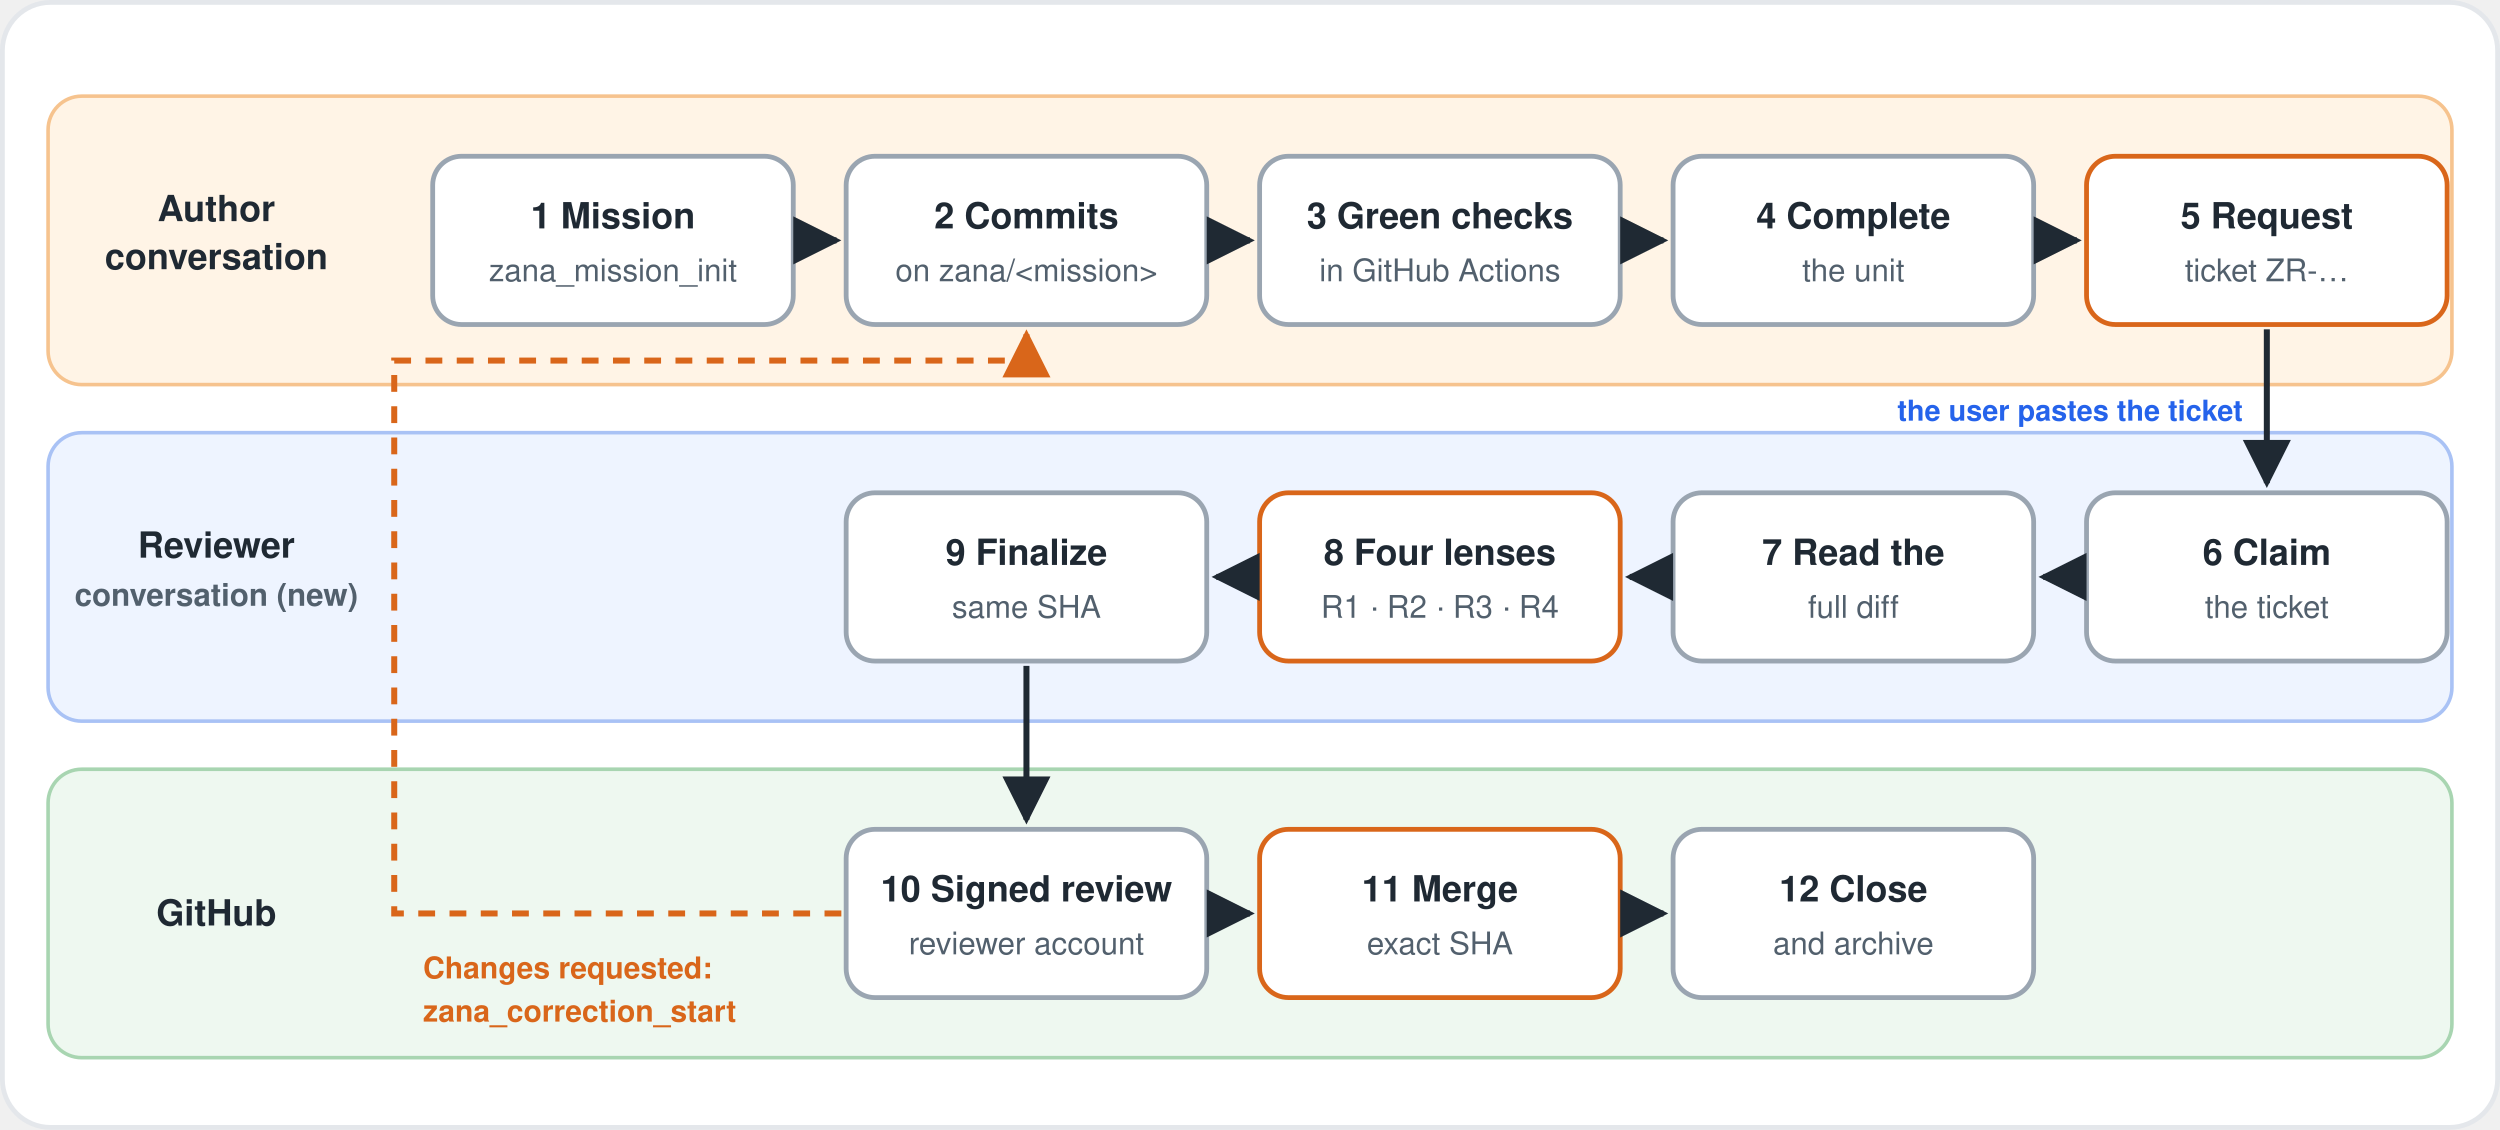
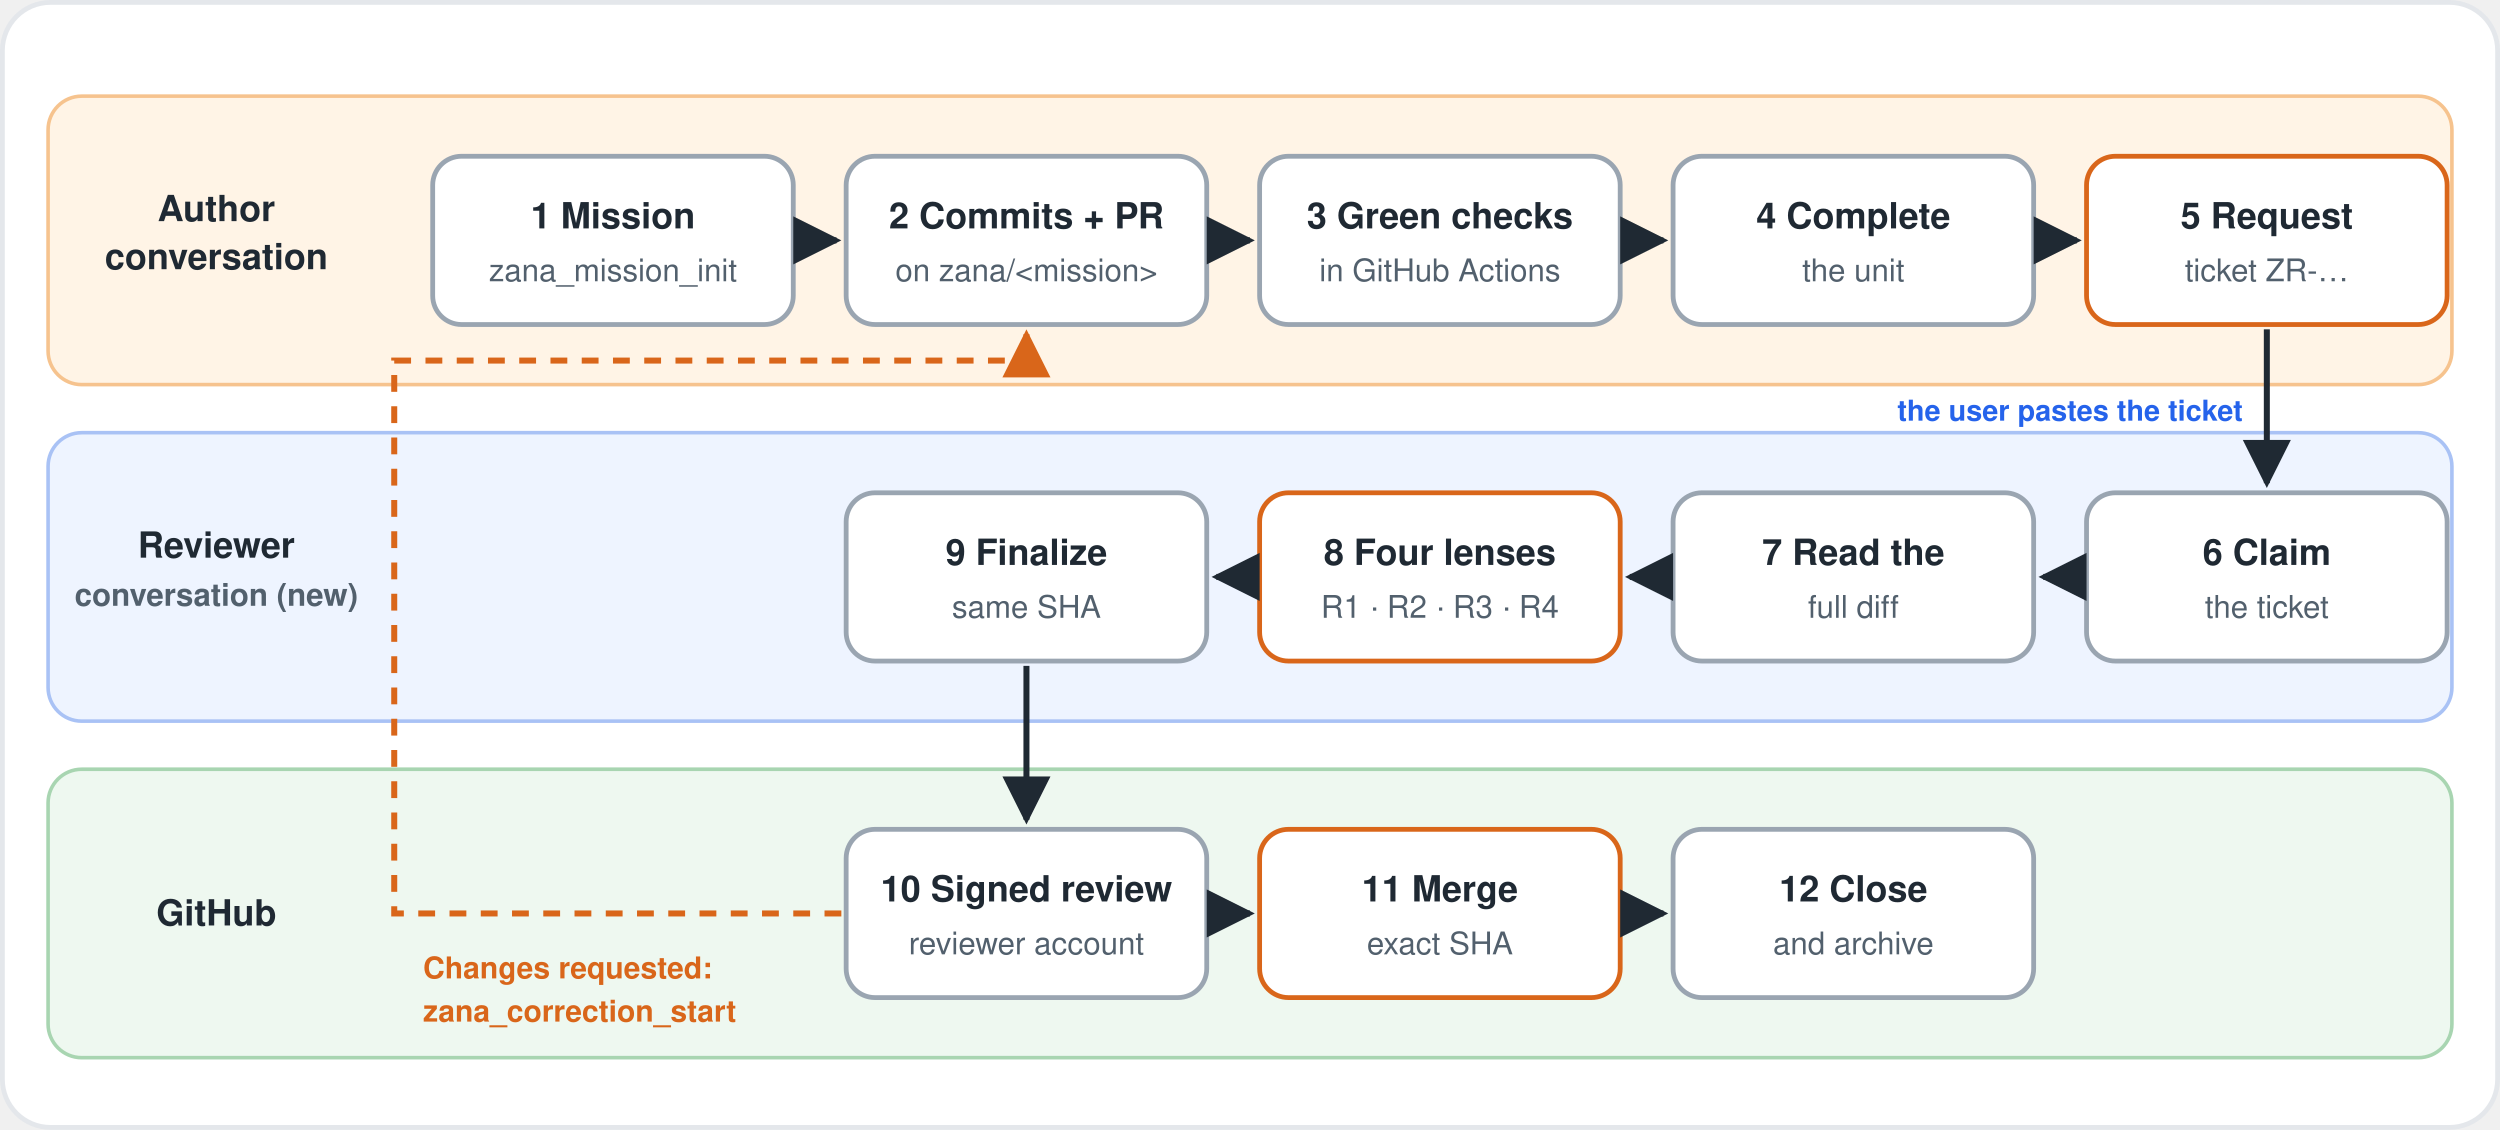
<svg xmlns="http://www.w3.org/2000/svg" viewBox="0 0 1040 470" role="img" aria-labelledby="zlfen-t zlfen-d">
  <defs>
    <marker id="zlfen-a" viewBox="0 0 10 10" refX="9" refY="5" markerWidth="8" markerHeight="8" orient="auto-start-reverse">
      <path d="M0 0 L10 5 L0 10 Z" fill="#1F2933" />
    </marker>
    <marker id="zlfen-o" viewBox="0 0 10 10" refX="9" refY="5" markerWidth="8" markerHeight="8" orient="auto-start-reverse">
      <path d="M0 0 L10 5 L0 10 Z" fill="#D9661A" />
    </marker>
  </defs>
  <rect x="1" y="1" width="1038" height="468" rx="20" fill="#FFFFFF" stroke="#E4E7EB" stroke-width="2" />
  <rect x="20" y="40" width="1000" height="120" rx="14" fill="#FFF4E6" stroke="#F6C38E" stroke-width="1.5" />
  <rect x="20" y="180" width="1000" height="120" rx="14" fill="#EEF4FF" stroke="#A9C2F5" stroke-width="1.5" />
  <rect x="20" y="320" width="1000" height="120" rx="14" fill="#EEF8F0" stroke="#A8D5B1" stroke-width="1.5" />
  <text x="90" y="92" font-family="system-ui,-apple-system,'Segoe UI',Helvetica,Arial,sans-serif" font-size="15" font-weight="800" fill="#1F2933" text-anchor="middle">Author</text>
  <text x="90" y="112" font-family="system-ui,-apple-system,'Segoe UI',Helvetica,Arial,sans-serif" font-size="15" font-weight="800" fill="#1F2933" text-anchor="middle">conversation</text>
  <text x="90" y="232" font-family="system-ui,-apple-system,'Segoe UI',Helvetica,Arial,sans-serif" font-size="15" font-weight="800" fill="#1F2933" text-anchor="middle">Reviewer</text>
  <text x="90" y="252" font-family="system-ui,-apple-system,'Segoe UI',Helvetica,Arial,sans-serif" font-size="13" font-weight="700" fill="#52606D" text-anchor="middle">conversation (new)</text>
  <text x="90" y="385" font-family="system-ui,-apple-system,'Segoe UI',Helvetica,Arial,sans-serif" font-size="15" font-weight="800" fill="#1F2933" text-anchor="middle">GitHub</text>
  <rect x="180" y="65" width="150" height="70" rx="12" fill="#FFFFFF" stroke="#9AA5B1" stroke-width="2" />
  <text x="255.0" y="95" font-family="system-ui,-apple-system,'Segoe UI',Helvetica,Arial,sans-serif" font-size="15" font-weight="800" fill="#1F2933" text-anchor="middle">1 Mission</text>
  <text x="255.0" y="117" font-family="system-ui,-apple-system,'Segoe UI',Helvetica,Arial,sans-serif" font-size="13" font-weight="500" fill="#52606D" text-anchor="middle">zana_mission_init</text>
  <rect x="352" y="65" width="150" height="70" rx="12" fill="#FFFFFF" stroke="#9AA5B1" stroke-width="2" />
-   <text x="427.0" y="95" font-family="system-ui,-apple-system,'Segoe UI',Helvetica,Arial,sans-serif" font-size="15" font-weight="800" fill="#1F2933" text-anchor="middle">2 Commits</text>
+   <text x="427.0" y="95" font-family="system-ui,-apple-system,'Segoe UI',Helvetica,Arial,sans-serif" font-size="15" font-weight="800" fill="#1F2933" text-anchor="middle">2 Commits + PR</text>
  <text x="427.0" y="117" font-family="system-ui,-apple-system,'Segoe UI',Helvetica,Arial,sans-serif" font-size="13" font-weight="500" fill="#52606D" text-anchor="middle">on zana/&lt;mission&gt;</text>
  <rect x="524" y="65" width="150" height="70" rx="12" fill="#FFFFFF" stroke="#9AA5B1" stroke-width="2" />
  <text x="599.0" y="95" font-family="system-ui,-apple-system,'Segoe UI',Helvetica,Arial,sans-serif" font-size="15" font-weight="800" fill="#1F2933" text-anchor="middle">3 Green checks</text>
  <text x="599.0" y="117" font-family="system-ui,-apple-system,'Segoe UI',Helvetica,Arial,sans-serif" font-size="13" font-weight="500" fill="#52606D" text-anchor="middle">in GitHub Actions</text>
  <rect x="696" y="65" width="150" height="70" rx="12" fill="#FFFFFF" stroke="#9AA5B1" stroke-width="2" />
  <text x="771.0" y="95" font-family="system-ui,-apple-system,'Segoe UI',Helvetica,Arial,sans-serif" font-size="15" font-weight="800" fill="#1F2933" text-anchor="middle">4 Complete</text>
  <text x="771.0" y="117" font-family="system-ui,-apple-system,'Segoe UI',Helvetica,Arial,sans-serif" font-size="13" font-weight="500" fill="#52606D" text-anchor="middle">the unit</text>
  <rect x="868" y="65" width="150" height="70" rx="12" fill="#FFFFFF" stroke="#D9661A" stroke-width="2" />
  <text x="943.0" y="95" font-family="system-ui,-apple-system,'Segoe UI',Helvetica,Arial,sans-serif" font-size="15" font-weight="800" fill="#1F2933" text-anchor="middle">5 Request</text>
  <text x="943.0" y="117" font-family="system-ui,-apple-system,'Segoe UI',Helvetica,Arial,sans-serif" font-size="13" font-weight="500" fill="#52606D" text-anchor="middle">ticket ZR-…</text>
  <path d="M332 100 H348" fill="none" stroke="#1F2933" stroke-width="2.5" marker-end="url(#zlfen-a)" />
  <path d="M504 100 H520" fill="none" stroke="#1F2933" stroke-width="2.5" marker-end="url(#zlfen-a)" />
  <path d="M676 100 H692" fill="none" stroke="#1F2933" stroke-width="2.5" marker-end="url(#zlfen-a)" />
  <path d="M848 100 H864" fill="none" stroke="#1F2933" stroke-width="2.5" marker-end="url(#zlfen-a)" />
  <rect x="868" y="205" width="150" height="70" rx="12" fill="#FFFFFF" stroke="#9AA5B1" stroke-width="2" />
  <text x="943.0" y="235" font-family="system-ui,-apple-system,'Segoe UI',Helvetica,Arial,sans-serif" font-size="15" font-weight="800" fill="#1F2933" text-anchor="middle">6 Claim</text>
  <text x="943.0" y="257" font-family="system-ui,-apple-system,'Segoe UI',Helvetica,Arial,sans-serif" font-size="13" font-weight="500" fill="#52606D" text-anchor="middle">the ticket</text>
  <rect x="696" y="205" width="150" height="70" rx="12" fill="#FFFFFF" stroke="#9AA5B1" stroke-width="2" />
  <text x="771.0" y="235" font-family="system-ui,-apple-system,'Segoe UI',Helvetica,Arial,sans-serif" font-size="15" font-weight="800" fill="#1F2933" text-anchor="middle">7 Read the</text>
  <text x="771.0" y="257" font-family="system-ui,-apple-system,'Segoe UI',Helvetica,Arial,sans-serif" font-size="13" font-weight="500" fill="#52606D" text-anchor="middle">full diff</text>
  <rect x="524" y="205" width="150" height="70" rx="12" fill="#FFFFFF" stroke="#D9661A" stroke-width="2" />
  <text x="599.0" y="235" font-family="system-ui,-apple-system,'Segoe UI',Helvetica,Arial,sans-serif" font-size="15" font-weight="800" fill="#1F2933" text-anchor="middle">8 Four lenses</text>
  <text x="599.0" y="257" font-family="system-ui,-apple-system,'Segoe UI',Helvetica,Arial,sans-serif" font-size="13" font-weight="500" fill="#52606D" text-anchor="middle">R1 · R2 · R3 · R4</text>
  <rect x="352" y="205" width="150" height="70" rx="12" fill="#FFFFFF" stroke="#9AA5B1" stroke-width="2" />
  <text x="427.0" y="235" font-family="system-ui,-apple-system,'Segoe UI',Helvetica,Arial,sans-serif" font-size="15" font-weight="800" fill="#1F2933" text-anchor="middle">9 Finalize</text>
  <text x="427.0" y="257" font-family="system-ui,-apple-system,'Segoe UI',Helvetica,Arial,sans-serif" font-size="13" font-weight="500" fill="#52606D" text-anchor="middle">same SHA</text>
  <path d="M943.0 137 V201" fill="none" stroke="#1F2933" stroke-width="2.5" marker-end="url(#zlfen-a)" />
  <text x="933.0" y="175" font-family="system-ui,-apple-system,'Segoe UI',Helvetica,Arial,sans-serif" font-size="12" font-weight="700" fill="#2563EB" text-anchor="end">the user pastes the ticket</text>
  <path d="M866 240 H850" fill="none" stroke="#1F2933" stroke-width="2.5" marker-end="url(#zlfen-a)" />
  <path d="M694 240 H678" fill="none" stroke="#1F2933" stroke-width="2.5" marker-end="url(#zlfen-a)" />
  <path d="M522 240 H506" fill="none" stroke="#1F2933" stroke-width="2.5" marker-end="url(#zlfen-a)" />
  <rect x="352" y="345" width="150" height="70" rx="12" fill="#FFFFFF" stroke="#9AA5B1" stroke-width="2" />
  <text x="427.0" y="375" font-family="system-ui,-apple-system,'Segoe UI',Helvetica,Arial,sans-serif" font-size="15" font-weight="800" fill="#1F2933" text-anchor="middle">10 Signed review</text>
  <text x="427.0" y="397" font-family="system-ui,-apple-system,'Segoe UI',Helvetica,Arial,sans-serif" font-size="13" font-weight="500" fill="#52606D" text-anchor="middle">reviewer account</text>
  <rect x="524" y="345" width="150" height="70" rx="12" fill="#FFFFFF" stroke="#D9661A" stroke-width="2" />
  <text x="599.0" y="375" font-family="system-ui,-apple-system,'Segoe UI',Helvetica,Arial,sans-serif" font-size="15" font-weight="800" fill="#1F2933" text-anchor="middle">11 Merge</text>
  <text x="599.0" y="397" font-family="system-ui,-apple-system,'Segoe UI',Helvetica,Arial,sans-serif" font-size="13" font-weight="500" fill="#52606D" text-anchor="middle">exact SHA</text>
  <rect x="696" y="345" width="150" height="70" rx="12" fill="#FFFFFF" stroke="#9AA5B1" stroke-width="2" />
  <text x="771.0" y="375" font-family="system-ui,-apple-system,'Segoe UI',Helvetica,Arial,sans-serif" font-size="15" font-weight="800" fill="#1F2933" text-anchor="middle">12 Close</text>
  <text x="771.0" y="397" font-family="system-ui,-apple-system,'Segoe UI',Helvetica,Arial,sans-serif" font-size="13" font-weight="500" fill="#52606D" text-anchor="middle">and archive</text>
  <path d="M427.0 277 V341" fill="none" stroke="#1F2933" stroke-width="2.5" marker-end="url(#zlfen-a)" />
  <path d="M504 380 H520" fill="none" stroke="#1F2933" stroke-width="2.5" marker-end="url(#zlfen-a)" />
  <path d="M676 380 H692" fill="none" stroke="#1F2933" stroke-width="2.5" marker-end="url(#zlfen-a)" />
  <path d="M350 380 H164 V150 H427.0 V139" fill="none" stroke="#D9661A" stroke-width="2.5" stroke-dasharray="7 6" marker-end="url(#zlfen-o)" />
  <text x="176" y="407" font-family="system-ui,-apple-system,'Segoe UI',Helvetica,Arial,sans-serif" font-size="12.5" font-weight="700" fill="#D9661A" text-anchor="start">Changes requested:</text>
  <text x="176" y="425" font-family="system-ui,-apple-system,'Segoe UI',Helvetica,Arial,sans-serif" font-size="12.5" font-weight="700" fill="#D9661A" text-anchor="start">zana_correction_start</text>
</svg>
